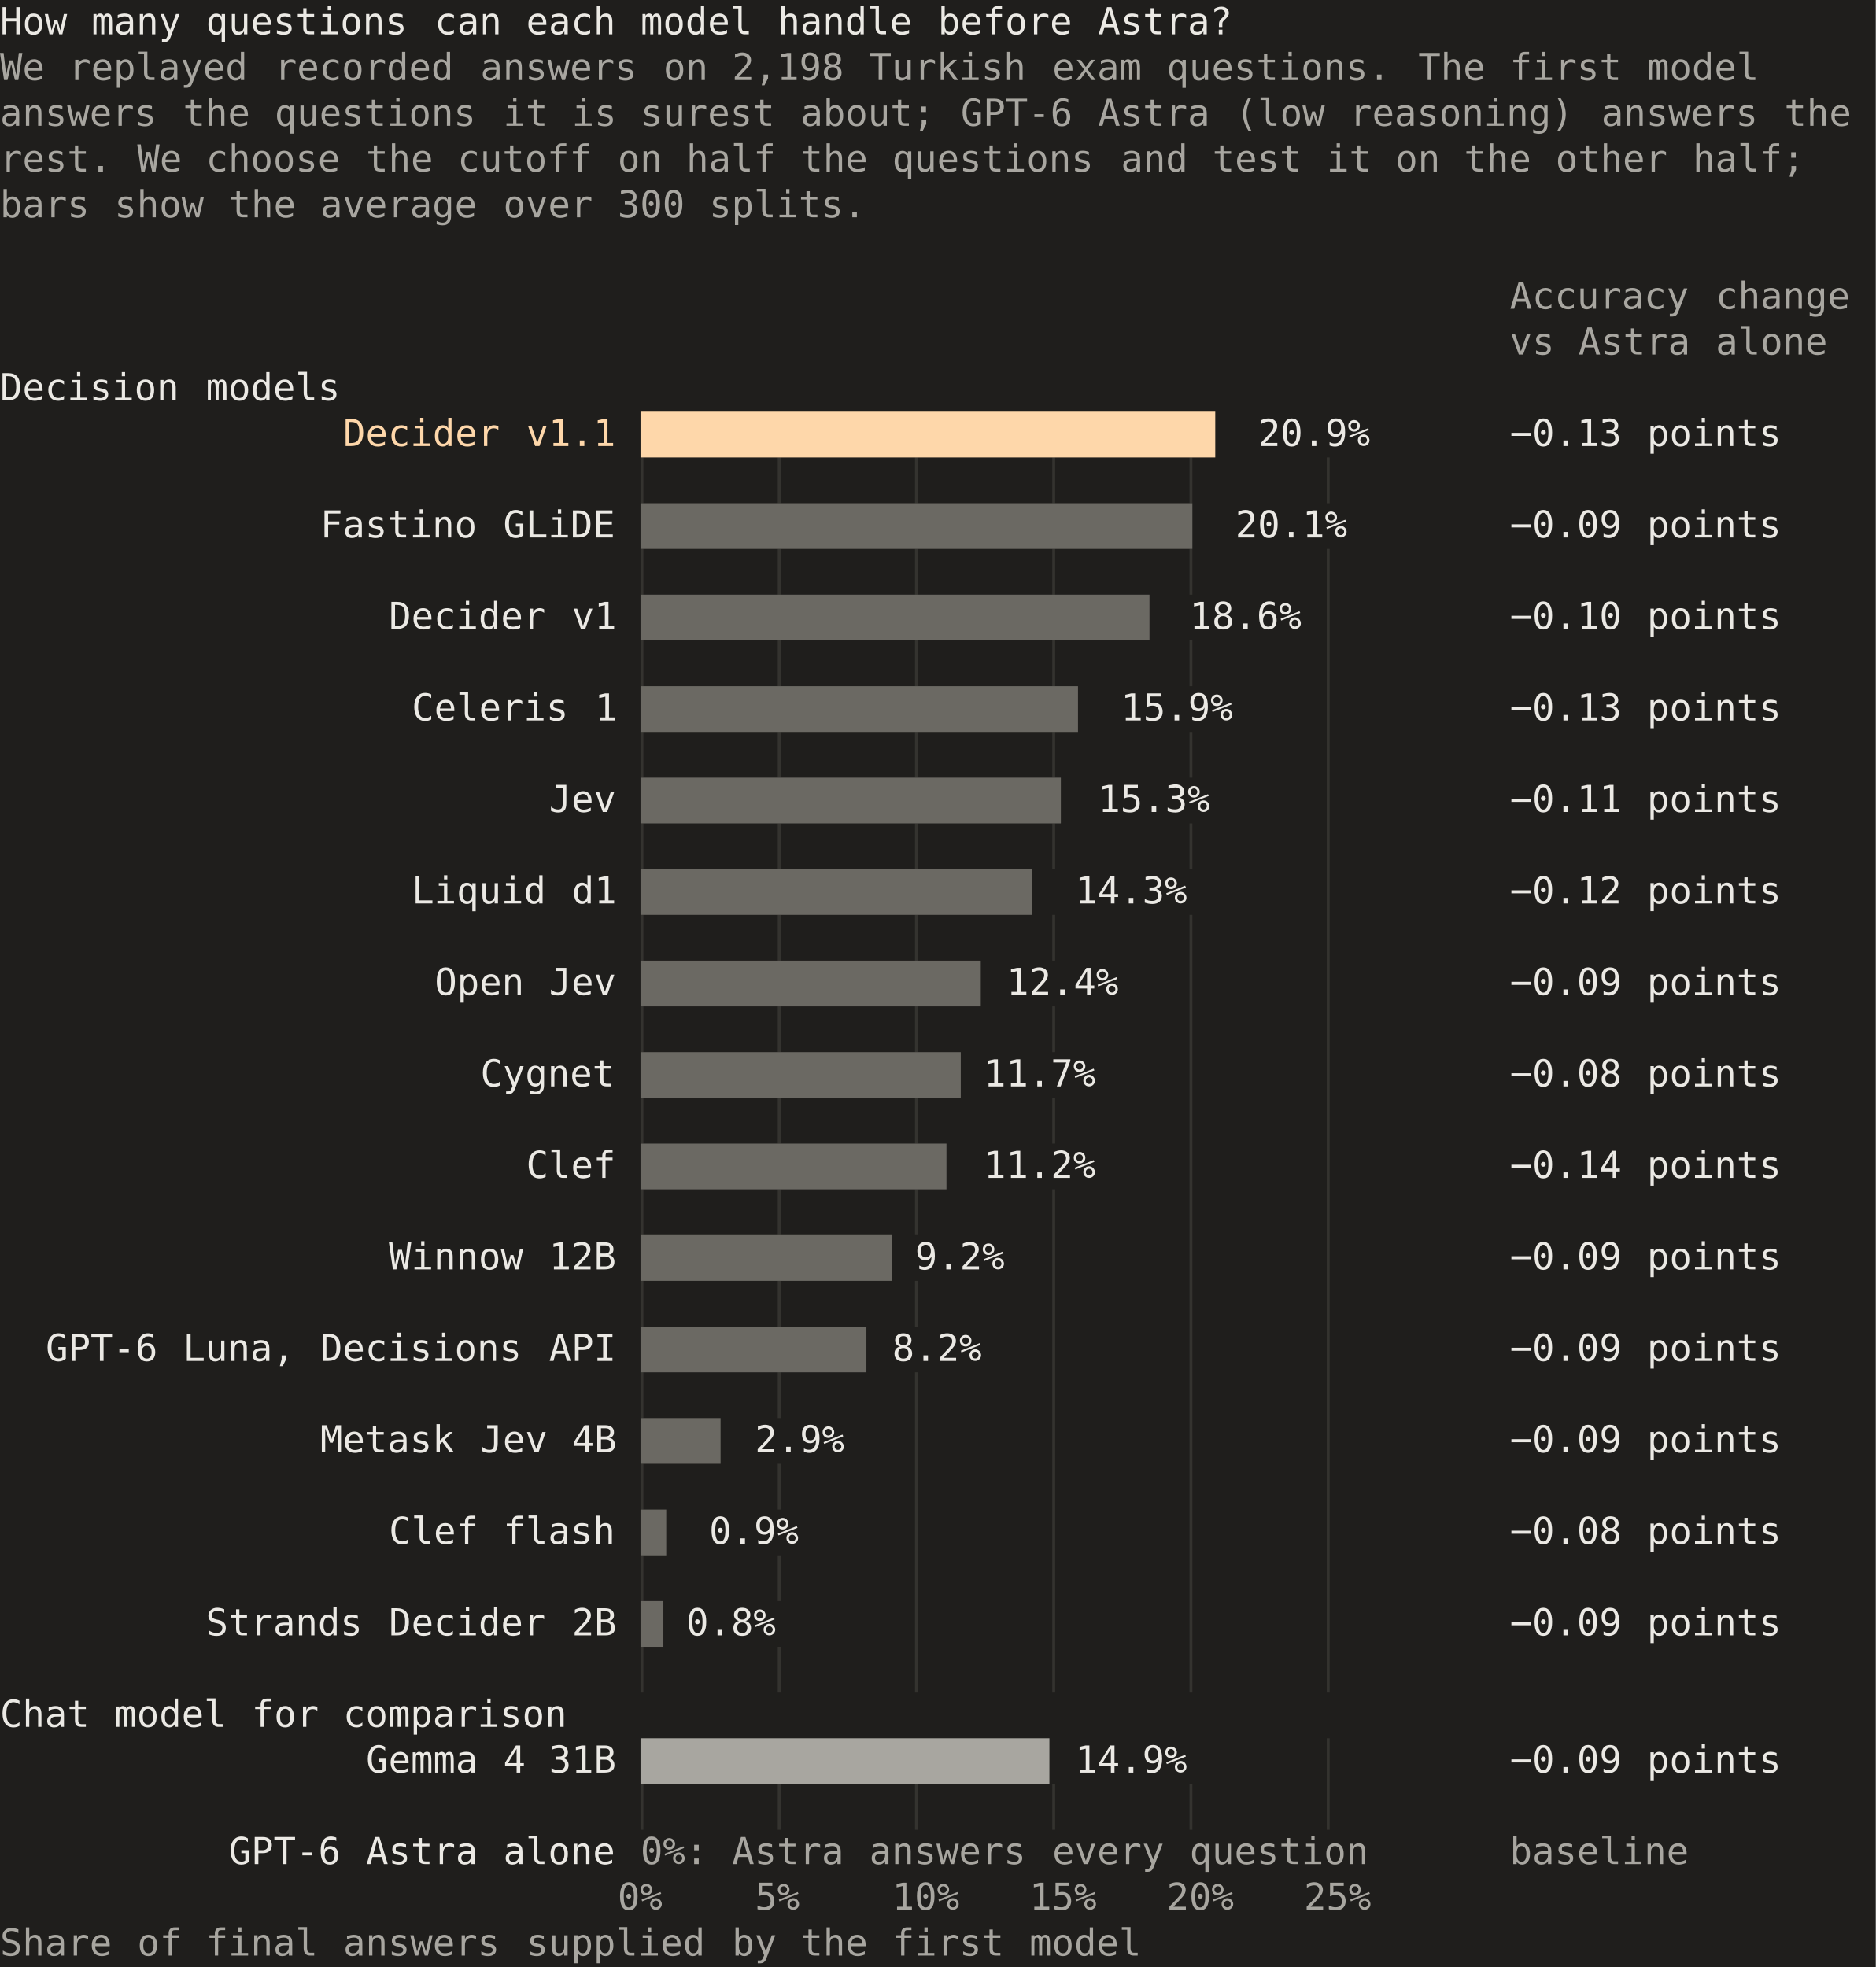
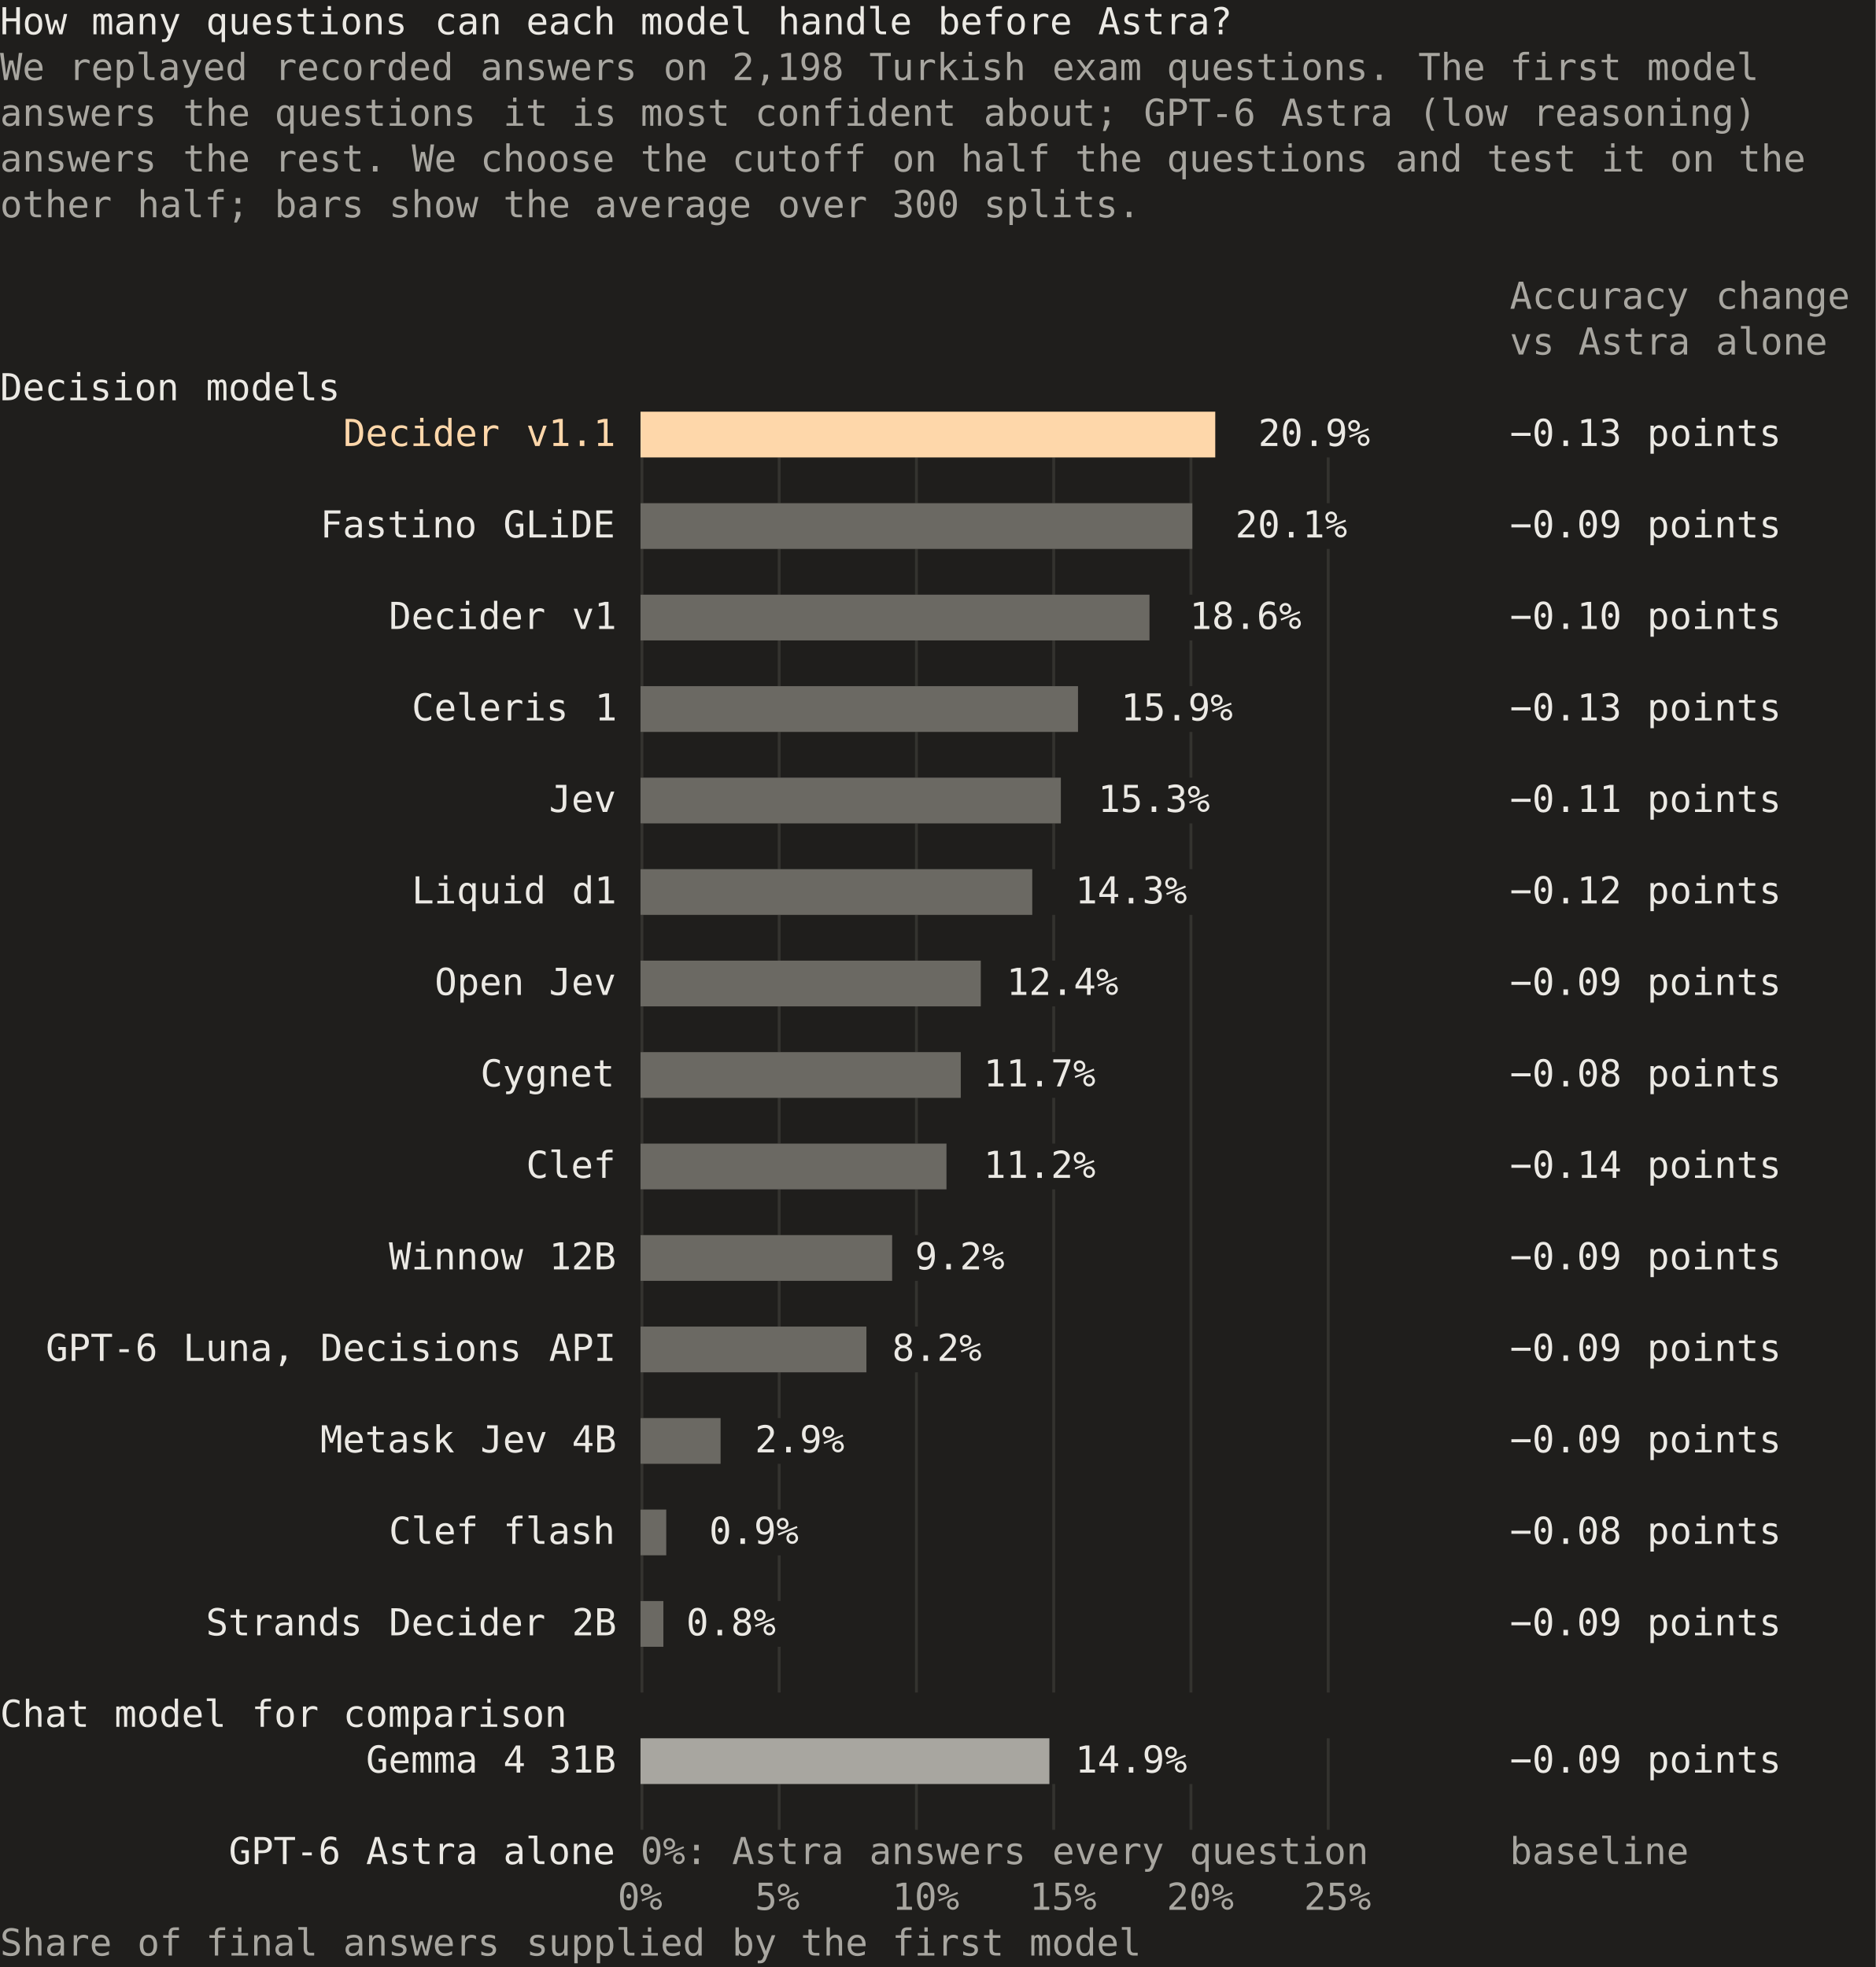
<svg xmlns="http://www.w3.org/2000/svg" viewBox="0 0 656 688" width="656" height="688" role="img">
  <style>text{font:13px ui-monospace,SFMono-Regular,Menlo,Consolas,"DejaVu Sans Mono",monospace;white-space:pre}</style>
  <rect width="656" height="688" fill="#1f1e1c" />
  <path fill="#34332f" d="M224 160h1v16h-1zM272 160h1v16h-1zM320 160h1v16h-1zM368 160h1v16h-1zM416 160h1v16h-1zM464 160h1v16h-1zM224 192h1v16h-1zM272 192h1v16h-1zM320 192h1v16h-1zM368 192h1v16h-1zM416 192h1v16h-1zM464 192h1v16h-1zM464 208h1v16h-1zM224 224h1v16h-1zM272 224h1v16h-1zM320 224h1v16h-1zM368 224h1v16h-1zM416 224h1v16h-1zM464 224h1v16h-1zM464 240h1v16h-1zM224 256h1v16h-1zM272 256h1v16h-1zM320 256h1v16h-1zM368 256h1v16h-1zM416 256h1v16h-1zM464 256h1v16h-1zM464 272h1v16h-1zM224 288h1v16h-1zM272 288h1v16h-1zM320 288h1v16h-1zM368 288h1v16h-1zM416 288h1v16h-1zM464 288h1v16h-1zM464 304h1v16h-1zM224 320h1v16h-1zM272 320h1v16h-1zM320 320h1v16h-1zM368 320h1v16h-1zM416 320h1v16h-1zM464 320h1v16h-1zM416 336h1v16h-1zM464 336h1v16h-1zM224 352h1v16h-1zM272 352h1v16h-1zM320 352h1v16h-1zM368 352h1v16h-1zM416 352h1v16h-1zM464 352h1v16h-1zM416 368h1v16h-1zM464 368h1v16h-1zM224 384h1v16h-1zM272 384h1v16h-1zM320 384h1v16h-1zM368 384h1v16h-1zM416 384h1v16h-1zM464 384h1v16h-1zM416 400h1v16h-1zM464 400h1v16h-1zM224 416h1v16h-1zM272 416h1v16h-1zM320 416h1v16h-1zM368 416h1v16h-1zM416 416h1v16h-1zM464 416h1v16h-1zM368 432h1v16h-1zM416 432h1v16h-1zM464 432h1v16h-1zM224 448h1v16h-1zM272 448h1v16h-1zM320 448h1v16h-1zM368 448h1v16h-1zM416 448h1v16h-1zM464 448h1v16h-1zM368 464h1v16h-1zM416 464h1v16h-1zM464 464h1v16h-1zM224 480h1v16h-1zM272 480h1v16h-1zM320 480h1v16h-1zM368 480h1v16h-1zM416 480h1v16h-1zM464 480h1v16h-1zM320 496h1v16h-1zM368 496h1v16h-1zM416 496h1v16h-1zM464 496h1v16h-1zM224 512h1v16h-1zM272 512h1v16h-1zM320 512h1v16h-1zM368 512h1v16h-1zM416 512h1v16h-1zM464 512h1v16h-1zM320 528h1v16h-1zM368 528h1v16h-1zM416 528h1v16h-1zM464 528h1v16h-1zM224 544h1v16h-1zM272 544h1v16h-1zM320 544h1v16h-1zM368 544h1v16h-1zM416 544h1v16h-1zM464 544h1v16h-1zM320 560h1v16h-1zM368 560h1v16h-1zM416 560h1v16h-1zM464 560h1v16h-1zM224 576h1v16h-1zM272 576h1v16h-1zM320 576h1v16h-1zM368 576h1v16h-1zM416 576h1v16h-1zM464 576h1v16h-1zM464 608h1v16h-1zM224 624h1v16h-1zM272 624h1v16h-1zM320 624h1v16h-1zM368 624h1v16h-1zM416 624h1v16h-1zM464 624h1v16h-1z" />
  <path fill="#6b6963" d="M224 176h8v16h-8zM232 176h8v16h-8zM240 176h8v16h-8zM248 176h8v16h-8zM256 176h8v16h-8zM264 176h8v16h-8zM272 176h8v16h-8zM280 176h8v16h-8zM288 176h8v16h-8zM296 176h8v16h-8zM304 176h8v16h-8zM312 176h8v16h-8zM320 176h8v16h-8zM328 176h8v16h-8zM336 176h8v16h-8zM344 176h8v16h-8zM352 176h8v16h-8zM360 176h8v16h-8zM368 176h8v16h-8zM376 176h8v16h-8zM384 176h8v16h-8zM392 176h8v16h-8zM400 176h8v16h-8zM408 176h8v16h-8zM416 176h1v16h-1zM224 208h8v16h-8zM232 208h8v16h-8zM240 208h8v16h-8zM248 208h8v16h-8zM256 208h8v16h-8zM264 208h8v16h-8zM272 208h8v16h-8zM280 208h8v16h-8zM288 208h8v16h-8zM296 208h8v16h-8zM304 208h8v16h-8zM312 208h8v16h-8zM320 208h8v16h-8zM328 208h8v16h-8zM336 208h8v16h-8zM344 208h8v16h-8zM352 208h8v16h-8zM360 208h8v16h-8zM368 208h8v16h-8zM376 208h8v16h-8zM384 208h8v16h-8zM392 208h8v16h-8zM400 208h2v16h-2zM224 240h8v16h-8zM232 240h8v16h-8zM240 240h8v16h-8zM248 240h8v16h-8zM256 240h8v16h-8zM264 240h8v16h-8zM272 240h8v16h-8zM280 240h8v16h-8zM288 240h8v16h-8zM296 240h8v16h-8zM304 240h8v16h-8zM312 240h8v16h-8zM320 240h8v16h-8zM328 240h8v16h-8zM336 240h8v16h-8zM344 240h8v16h-8zM352 240h8v16h-8zM360 240h8v16h-8zM368 240h8v16h-8zM376 240h1v16h-1zM224 272h8v16h-8zM232 272h8v16h-8zM240 272h8v16h-8zM248 272h8v16h-8zM256 272h8v16h-8zM264 272h8v16h-8zM272 272h8v16h-8zM280 272h8v16h-8zM288 272h8v16h-8zM296 272h8v16h-8zM304 272h8v16h-8zM312 272h8v16h-8zM320 272h8v16h-8zM328 272h8v16h-8zM336 272h8v16h-8zM344 272h8v16h-8zM352 272h8v16h-8zM360 272h8v16h-8zM368 272h3v16h-3zM224 304h8v16h-8zM232 304h8v16h-8zM240 304h8v16h-8zM248 304h8v16h-8zM256 304h8v16h-8zM264 304h8v16h-8zM272 304h8v16h-8zM280 304h8v16h-8zM288 304h8v16h-8zM296 304h8v16h-8zM304 304h8v16h-8zM312 304h8v16h-8zM320 304h8v16h-8zM328 304h8v16h-8zM336 304h8v16h-8zM344 304h8v16h-8zM352 304h8v16h-8zM360 304h1v16h-1zM224 336h8v16h-8zM232 336h8v16h-8zM240 336h8v16h-8zM248 336h8v16h-8zM256 336h8v16h-8zM264 336h8v16h-8zM272 336h8v16h-8zM280 336h8v16h-8zM288 336h8v16h-8zM296 336h8v16h-8zM304 336h8v16h-8zM312 336h8v16h-8zM320 336h8v16h-8zM328 336h8v16h-8zM336 336h7v16h-7zM224 368h8v16h-8zM232 368h8v16h-8zM240 368h8v16h-8zM248 368h8v16h-8zM256 368h8v16h-8zM264 368h8v16h-8zM272 368h8v16h-8zM280 368h8v16h-8zM288 368h8v16h-8zM296 368h8v16h-8zM304 368h8v16h-8zM312 368h8v16h-8zM320 368h8v16h-8zM328 368h8v16h-8zM224 400h8v16h-8zM232 400h8v16h-8zM240 400h8v16h-8zM248 400h8v16h-8zM256 400h8v16h-8zM264 400h8v16h-8zM272 400h8v16h-8zM280 400h8v16h-8zM288 400h8v16h-8zM296 400h8v16h-8zM304 400h8v16h-8zM312 400h8v16h-8zM320 400h8v16h-8zM328 400h3v16h-3zM224 432h8v16h-8zM232 432h8v16h-8zM240 432h8v16h-8zM248 432h8v16h-8zM256 432h8v16h-8zM264 432h8v16h-8zM272 432h8v16h-8zM280 432h8v16h-8zM288 432h8v16h-8zM296 432h8v16h-8zM304 432h8v16h-8zM224 464h8v16h-8zM232 464h8v16h-8zM240 464h8v16h-8zM248 464h8v16h-8zM256 464h8v16h-8zM264 464h8v16h-8zM272 464h8v16h-8zM280 464h8v16h-8zM288 464h8v16h-8zM296 464h7v16h-7zM224 496h8v16h-8zM232 496h8v16h-8zM240 496h8v16h-8zM248 496h4v16h-4zM224 528h8v16h-8zM232 528h1v16h-1zM224 560h8v16h-8z" />
  <path fill="#a8a6a0" d="M224 608h8v16h-8zM232 608h8v16h-8zM240 608h8v16h-8zM248 608h8v16h-8zM256 608h8v16h-8zM264 608h8v16h-8zM272 608h8v16h-8zM280 608h8v16h-8zM288 608h8v16h-8zM296 608h8v16h-8zM304 608h8v16h-8zM312 608h8v16h-8zM320 608h8v16h-8zM328 608h8v16h-8zM336 608h8v16h-8zM344 608h8v16h-8zM352 608h8v16h-8zM360 608h7v16h-7z" />
  <path fill="#fed7aa" d="M224 144h8v16h-8zM232 144h8v16h-8zM240 144h8v16h-8zM248 144h8v16h-8zM256 144h8v16h-8zM264 144h8v16h-8zM272 144h8v16h-8zM280 144h8v16h-8zM288 144h8v16h-8zM296 144h8v16h-8zM304 144h8v16h-8zM312 144h8v16h-8zM320 144h8v16h-8zM328 144h8v16h-8zM336 144h8v16h-8zM344 144h8v16h-8zM352 144h8v16h-8zM360 144h8v16h-8zM368 144h8v16h-8zM376 144h8v16h-8zM384 144h8v16h-8zM392 144h8v16h-8zM400 144h8v16h-8zM408 144h8v16h-8zM416 144h8v16h-8zM424 144h1v16h-1z" />
  <text x="0 8 16" y="12" fill="#ebe9e4" font-weight="600">How</text>
  <text x="32 40 48 56" y="12" fill="#ebe9e4" font-weight="600">many</text>
  <text x="72 80 88 96 104 112 120 128 136" y="12" fill="#ebe9e4" font-weight="600">questions</text>
  <text x="152 160 168" y="12" fill="#ebe9e4" font-weight="600">can</text>
  <text x="184 192 200 208" y="12" fill="#ebe9e4" font-weight="600">each</text>
  <text x="224 232 240 248 256" y="12" fill="#ebe9e4" font-weight="600">model</text>
  <text x="272 280 288 296 304 312" y="12" fill="#ebe9e4" font-weight="600">handle</text>
  <text x="328 336 344 352 360 368" y="12" fill="#ebe9e4" font-weight="600">before</text>
  <text x="384 392 400 408 416 424" y="12" fill="#ebe9e4" font-weight="600">Astra?</text>
  <text x="0 8" y="28" fill="#a8a6a0">We</text>
  <text x="24 32 40 48 56 64 72 80" y="28" fill="#a8a6a0">replayed</text>
  <text x="96 104 112 120 128 136 144 152" y="28" fill="#a8a6a0">recorded</text>
  <text x="168 176 184 192 200 208 216" y="28" fill="#a8a6a0">answers</text>
  <text x="232 240" y="28" fill="#a8a6a0">on</text>
  <text x="256 264 272 280 288" y="28" fill="#a8a6a0">2,198</text>
  <text x="304 312 320 328 336 344 352" y="28" fill="#a8a6a0">Turkish</text>
  <text x="368 376 384 392" y="28" fill="#a8a6a0">exam</text>
  <text x="408 416 424 432 440 448 456 464 472 480" y="28" fill="#a8a6a0">questions.</text>
  <text x="496 504 512" y="28" fill="#a8a6a0">The</text>
  <text x="528 536 544 552 560" y="28" fill="#a8a6a0">first</text>
  <text x="576 584 592 600 608" y="28" fill="#a8a6a0">model</text>
  <text x="0 8 16 24 32 40 48" y="44" fill="#a8a6a0">answers</text>
  <text x="64 72 80" y="44" fill="#a8a6a0">the</text>
  <text x="96 104 112 120 128 136 144 152 160" y="44" fill="#a8a6a0">questions</text>
  <text x="176 184" y="44" fill="#a8a6a0">it</text>
  <text x="200 208" y="44" fill="#a8a6a0">is</text>
-   <text x="224 232 240 248 256 264" y="44" fill="#a8a6a0">surest</text>
-   <text x="280 288 296 304 312 320" y="44" fill="#a8a6a0">about;</text>
-   <text x="336 344 352 360 368" y="44" fill="#a8a6a0">GPT-6</text>
-   <text x="384 392 400 408 416" y="44" fill="#a8a6a0">Astra</text>
-   <text x="432 440 448 456" y="44" fill="#a8a6a0">(low</text>
-   <text x="472 480 488 496 504 512 520 528 536 544" y="44" fill="#a8a6a0">reasoning)</text>
-   <text x="560 568 576 584 592 600 608" y="44" fill="#a8a6a0">answers</text>
-   <text x="624 632 640" y="44" fill="#a8a6a0">the</text>
-   <text x="0 8 16 24 32" y="60" fill="#a8a6a0">rest.</text>
-   <text x="48 56" y="60" fill="#a8a6a0">We</text>
-   <text x="72 80 88 96 104 112" y="60" fill="#a8a6a0">choose</text>
-   <text x="128 136 144" y="60" fill="#a8a6a0">the</text>
-   <text x="160 168 176 184 192 200" y="60" fill="#a8a6a0">cutoff</text>
-   <text x="216 224" y="60" fill="#a8a6a0">on</text>
-   <text x="240 248 256 264" y="60" fill="#a8a6a0">half</text>
-   <text x="280 288 296" y="60" fill="#a8a6a0">the</text>
-   <text x="312 320 328 336 344 352 360 368 376" y="60" fill="#a8a6a0">questions</text>
-   <text x="392 400 408" y="60" fill="#a8a6a0">and</text>
-   <text x="424 432 440 448" y="60" fill="#a8a6a0">test</text>
-   <text x="464 472" y="60" fill="#a8a6a0">it</text>
-   <text x="488 496" y="60" fill="#a8a6a0">on</text>
-   <text x="512 520 528" y="60" fill="#a8a6a0">the</text>
-   <text x="544 552 560 568 576" y="60" fill="#a8a6a0">other</text>
-   <text x="592 600 608 616 624" y="60" fill="#a8a6a0">half;</text>
-   <text x="0 8 16 24" y="76" fill="#a8a6a0">bars</text>
-   <text x="40 48 56 64" y="76" fill="#a8a6a0">show</text>
-   <text x="80 88 96" y="76" fill="#a8a6a0">the</text>
-   <text x="112 120 128 136 144 152 160" y="76" fill="#a8a6a0">average</text>
-   <text x="176 184 192 200" y="76" fill="#a8a6a0">over</text>
-   <text x="216 224 232" y="76" fill="#a8a6a0">300</text>
-   <text x="248 256 264 272 280 288 296" y="76" fill="#a8a6a0">splits.</text>
+   <text x="224 232 240 248" y="44" fill="#a8a6a0">most</text>
+   <text x="264 272 280 288 296 304 312 320 328" y="44" fill="#a8a6a0">confident</text>
+   <text x="344 352 360 368 376 384" y="44" fill="#a8a6a0">about;</text>
+   <text x="400 408 416 424 432" y="44" fill="#a8a6a0">GPT-6</text>
+   <text x="448 456 464 472 480" y="44" fill="#a8a6a0">Astra</text>
+   <text x="496 504 512 520" y="44" fill="#a8a6a0">(low</text>
+   <text x="536 544 552 560 568 576 584 592 600 608" y="44" fill="#a8a6a0">reasoning)</text>
+   <text x="0 8 16 24 32 40 48" y="60" fill="#a8a6a0">answers</text>
+   <text x="64 72 80" y="60" fill="#a8a6a0">the</text>
+   <text x="96 104 112 120 128" y="60" fill="#a8a6a0">rest.</text>
+   <text x="144 152" y="60" fill="#a8a6a0">We</text>
+   <text x="168 176 184 192 200 208" y="60" fill="#a8a6a0">choose</text>
+   <text x="224 232 240" y="60" fill="#a8a6a0">the</text>
+   <text x="256 264 272 280 288 296" y="60" fill="#a8a6a0">cutoff</text>
+   <text x="312 320" y="60" fill="#a8a6a0">on</text>
+   <text x="336 344 352 360" y="60" fill="#a8a6a0">half</text>
+   <text x="376 384 392" y="60" fill="#a8a6a0">the</text>
+   <text x="408 416 424 432 440 448 456 464 472" y="60" fill="#a8a6a0">questions</text>
+   <text x="488 496 504" y="60" fill="#a8a6a0">and</text>
+   <text x="520 528 536 544" y="60" fill="#a8a6a0">test</text>
+   <text x="560 568" y="60" fill="#a8a6a0">it</text>
+   <text x="584 592" y="60" fill="#a8a6a0">on</text>
+   <text x="608 616 624" y="60" fill="#a8a6a0">the</text>
+   <text x="0 8 16 24 32" y="76" fill="#a8a6a0">other</text>
+   <text x="48 56 64 72 80" y="76" fill="#a8a6a0">half;</text>
+   <text x="96 104 112 120" y="76" fill="#a8a6a0">bars</text>
+   <text x="136 144 152 160" y="76" fill="#a8a6a0">show</text>
+   <text x="176 184 192" y="76" fill="#a8a6a0">the</text>
+   <text x="208 216 224 232 240 248 256" y="76" fill="#a8a6a0">average</text>
+   <text x="272 280 288 296" y="76" fill="#a8a6a0">over</text>
+   <text x="312 320 328" y="76" fill="#a8a6a0">300</text>
+   <text x="344 352 360 368 376 384 392" y="76" fill="#a8a6a0">splits.</text>
  <text x="528 536 544 552 560 568 576 584" y="108" fill="#a8a6a0">Accuracy</text>
  <text x="600 608 616 624 632 640" y="108" fill="#a8a6a0">change</text>
  <text x="528 536" y="124" fill="#a8a6a0">vs</text>
  <text x="552 560 568 576 584" y="124" fill="#a8a6a0">Astra</text>
  <text x="600 608 616 624 632" y="124" fill="#a8a6a0">alone</text>
  <text x="0 8 16 24 32 40 48 56" y="140" fill="#ebe9e4" font-weight="600">Decision</text>
  <text x="72 80 88 96 104 112" y="140" fill="#ebe9e4" font-weight="600">models</text>
  <text x="120 128 136 144 152 160 168" y="156" fill="#fed7aa" font-weight="600">Decider</text>
  <text x="184 192 200 208" y="156" fill="#fed7aa" font-weight="600">v1.1</text>
  <text x="440 448 456 464 472" y="156" fill="#ebe9e4" font-weight="600">20.9%</text>
  <text x="528 536 544 552 560" y="156" fill="#ebe9e4">−0.13</text>
  <text x="576 584 592 600 608 616" y="156" fill="#ebe9e4">points</text>
  <text x="112 120 128 136 144 152 160" y="188" fill="#ebe9e4">Fastino</text>
  <text x="176 184 192 200 208" y="188" fill="#ebe9e4">GLiDE</text>
  <text x="432 440 448 456 464" y="188" fill="#ebe9e4">20.1%</text>
  <text x="528 536 544 552 560" y="188" fill="#ebe9e4">−0.09</text>
  <text x="576 584 592 600 608 616" y="188" fill="#ebe9e4">points</text>
  <text x="136 144 152 160 168 176 184" y="220" fill="#ebe9e4">Decider</text>
  <text x="200 208" y="220" fill="#ebe9e4">v1</text>
  <text x="416 424 432 440 448" y="220" fill="#ebe9e4">18.6%</text>
  <text x="528 536 544 552 560" y="220" fill="#ebe9e4">−0.10</text>
  <text x="576 584 592 600 608 616" y="220" fill="#ebe9e4">points</text>
  <text x="144 152 160 168 176 184 192" y="252" fill="#ebe9e4">Celeris</text>
  <text x="208" y="252" fill="#ebe9e4">1</text>
  <text x="392 400 408 416 424" y="252" fill="#ebe9e4">15.9%</text>
  <text x="528 536 544 552 560" y="252" fill="#ebe9e4">−0.13</text>
  <text x="576 584 592 600 608 616" y="252" fill="#ebe9e4">points</text>
  <text x="192 200 208" y="284" fill="#ebe9e4">Jev</text>
  <text x="384 392 400 408 416" y="284" fill="#ebe9e4">15.3%</text>
  <text x="528 536 544 552 560" y="284" fill="#ebe9e4">−0.11</text>
  <text x="576 584 592 600 608 616" y="284" fill="#ebe9e4">points</text>
  <text x="144 152 160 168 176 184" y="316" fill="#ebe9e4">Liquid</text>
  <text x="200 208" y="316" fill="#ebe9e4">d1</text>
  <text x="376 384 392 400 408" y="316" fill="#ebe9e4">14.3%</text>
  <text x="528 536 544 552 560" y="316" fill="#ebe9e4">−0.12</text>
  <text x="576 584 592 600 608 616" y="316" fill="#ebe9e4">points</text>
  <text x="152 160 168 176" y="348" fill="#ebe9e4">Open</text>
  <text x="192 200 208" y="348" fill="#ebe9e4">Jev</text>
  <text x="352 360 368 376 384" y="348" fill="#ebe9e4">12.4%</text>
  <text x="528 536 544 552 560" y="348" fill="#ebe9e4">−0.09</text>
  <text x="576 584 592 600 608 616" y="348" fill="#ebe9e4">points</text>
  <text x="168 176 184 192 200 208" y="380" fill="#ebe9e4">Cygnet</text>
  <text x="344 352 360 368 376" y="380" fill="#ebe9e4">11.7%</text>
  <text x="528 536 544 552 560" y="380" fill="#ebe9e4">−0.08</text>
  <text x="576 584 592 600 608 616" y="380" fill="#ebe9e4">points</text>
  <text x="184 192 200 208" y="412" fill="#ebe9e4">Clef</text>
  <text x="344 352 360 368 376" y="412" fill="#ebe9e4">11.2%</text>
  <text x="528 536 544 552 560" y="412" fill="#ebe9e4">−0.14</text>
  <text x="576 584 592 600 608 616" y="412" fill="#ebe9e4">points</text>
  <text x="136 144 152 160 168 176" y="444" fill="#ebe9e4">Winnow</text>
  <text x="192 200 208" y="444" fill="#ebe9e4">12B</text>
  <text x="320 328 336 344" y="444" fill="#ebe9e4">9.2%</text>
  <text x="528 536 544 552 560" y="444" fill="#ebe9e4">−0.09</text>
  <text x="576 584 592 600 608 616" y="444" fill="#ebe9e4">points</text>
  <text x="16 24 32 40 48" y="476" fill="#ebe9e4">GPT-6</text>
  <text x="64 72 80 88 96" y="476" fill="#ebe9e4">Luna,</text>
  <text x="112 120 128 136 144 152 160 168 176" y="476" fill="#ebe9e4">Decisions</text>
  <text x="192 200 208" y="476" fill="#ebe9e4">API</text>
  <text x="312 320 328 336" y="476" fill="#ebe9e4">8.2%</text>
  <text x="528 536 544 552 560" y="476" fill="#ebe9e4">−0.09</text>
  <text x="576 584 592 600 608 616" y="476" fill="#ebe9e4">points</text>
  <text x="112 120 128 136 144 152" y="508" fill="#ebe9e4">Metask</text>
  <text x="168 176 184" y="508" fill="#ebe9e4">Jev</text>
  <text x="200 208" y="508" fill="#ebe9e4">4B</text>
  <text x="264 272 280 288" y="508" fill="#ebe9e4">2.9%</text>
  <text x="528 536 544 552 560" y="508" fill="#ebe9e4">−0.09</text>
  <text x="576 584 592 600 608 616" y="508" fill="#ebe9e4">points</text>
  <text x="136 144 152 160" y="540" fill="#ebe9e4">Clef</text>
  <text x="176 184 192 200 208" y="540" fill="#ebe9e4">flash</text>
  <text x="248 256 264 272" y="540" fill="#ebe9e4">0.9%</text>
  <text x="528 536 544 552 560" y="540" fill="#ebe9e4">−0.08</text>
  <text x="576 584 592 600 608 616" y="540" fill="#ebe9e4">points</text>
  <text x="72 80 88 96 104 112 120" y="572" fill="#ebe9e4">Strands</text>
  <text x="136 144 152 160 168 176 184" y="572" fill="#ebe9e4">Decider</text>
  <text x="200 208" y="572" fill="#ebe9e4">2B</text>
  <text x="240 248 256 264" y="572" fill="#ebe9e4">0.8%</text>
  <text x="528 536 544 552 560" y="572" fill="#ebe9e4">−0.09</text>
  <text x="576 584 592 600 608 616" y="572" fill="#ebe9e4">points</text>
  <text x="0 8 16 24" y="604" fill="#ebe9e4" font-weight="600">Chat</text>
  <text x="40 48 56 64 72" y="604" fill="#ebe9e4" font-weight="600">model</text>
  <text x="88 96 104" y="604" fill="#ebe9e4" font-weight="600">for</text>
  <text x="120 128 136 144 152 160 168 176 184 192" y="604" fill="#ebe9e4" font-weight="600">comparison</text>
  <text x="128 136 144 152 160" y="620" fill="#ebe9e4">Gemma</text>
  <text x="176" y="620" fill="#ebe9e4">4</text>
  <text x="192 200 208" y="620" fill="#ebe9e4">31B</text>
  <text x="376 384 392 400 408" y="620" fill="#ebe9e4">14.9%</text>
  <text x="528 536 544 552 560" y="620" fill="#ebe9e4">−0.09</text>
  <text x="576 584 592 600 608 616" y="620" fill="#ebe9e4">points</text>
  <text x="80 88 96 104 112" y="652" fill="#ebe9e4">GPT-6</text>
  <text x="128 136 144 152 160" y="652" fill="#ebe9e4">Astra</text>
  <text x="176 184 192 200 208" y="652" fill="#ebe9e4">alone</text>
  <text x="224 232 240" y="652" fill="#a8a6a0">0%:</text>
  <text x="256 264 272 280 288" y="652" fill="#a8a6a0">Astra</text>
  <text x="304 312 320 328 336 344 352" y="652" fill="#a8a6a0">answers</text>
  <text x="368 376 384 392 400" y="652" fill="#a8a6a0">every</text>
  <text x="416 424 432 440 448 456 464 472" y="652" fill="#a8a6a0">question</text>
  <text x="528 536 544 552 560 568 576 584" y="652" fill="#a8a6a0">baseline</text>
  <text x="216 224" y="668" fill="#a8a6a0">0%</text>
  <text x="264 272" y="668" fill="#a8a6a0">5%</text>
  <text x="312 320 328" y="668" fill="#a8a6a0">10%</text>
  <text x="360 368 376" y="668" fill="#a8a6a0">15%</text>
  <text x="408 416 424" y="668" fill="#a8a6a0">20%</text>
  <text x="456 464 472" y="668" fill="#a8a6a0">25%</text>
  <text x="0 8 16 24 32" y="684" fill="#a8a6a0">Share</text>
  <text x="48 56" y="684" fill="#a8a6a0">of</text>
  <text x="72 80 88 96 104" y="684" fill="#a8a6a0">final</text>
  <text x="120 128 136 144 152 160 168" y="684" fill="#a8a6a0">answers</text>
  <text x="184 192 200 208 216 224 232 240" y="684" fill="#a8a6a0">supplied</text>
  <text x="256 264" y="684" fill="#a8a6a0">by</text>
  <text x="280 288 296" y="684" fill="#a8a6a0">the</text>
  <text x="312 320 328 336 344" y="684" fill="#a8a6a0">first</text>
  <text x="360 368 376 384 392" y="684" fill="#a8a6a0">model</text>
</svg>
